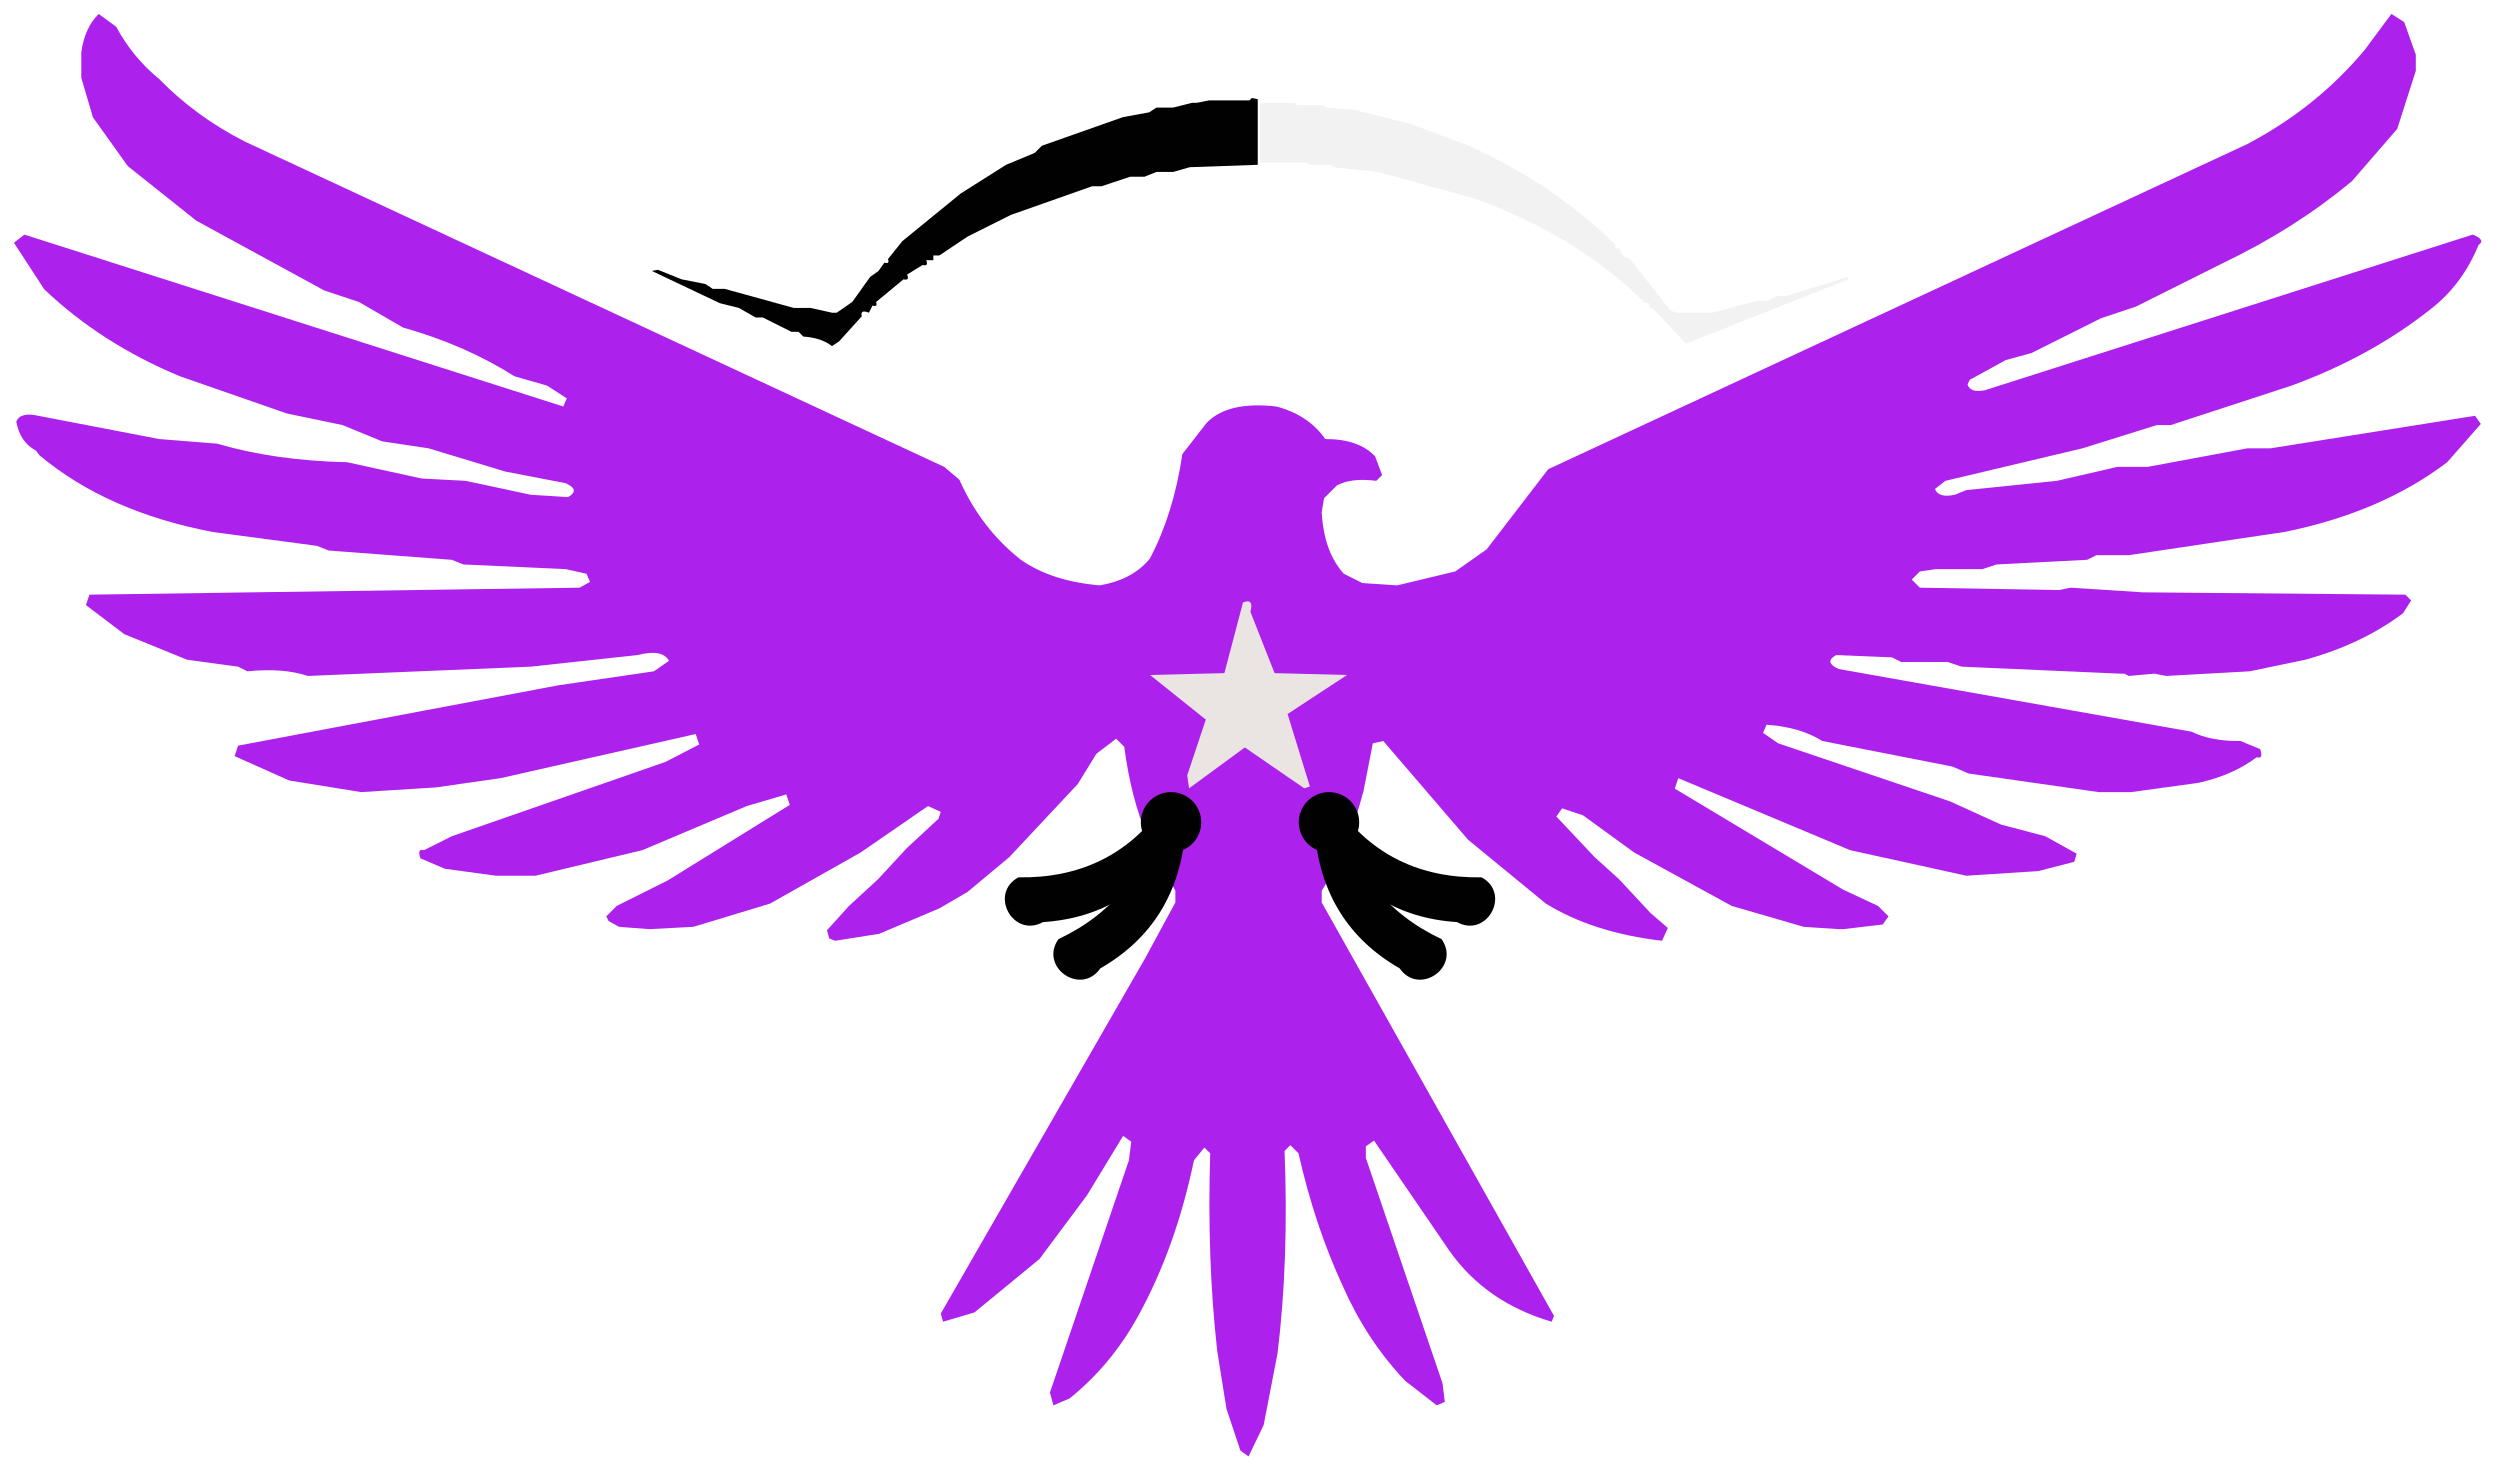
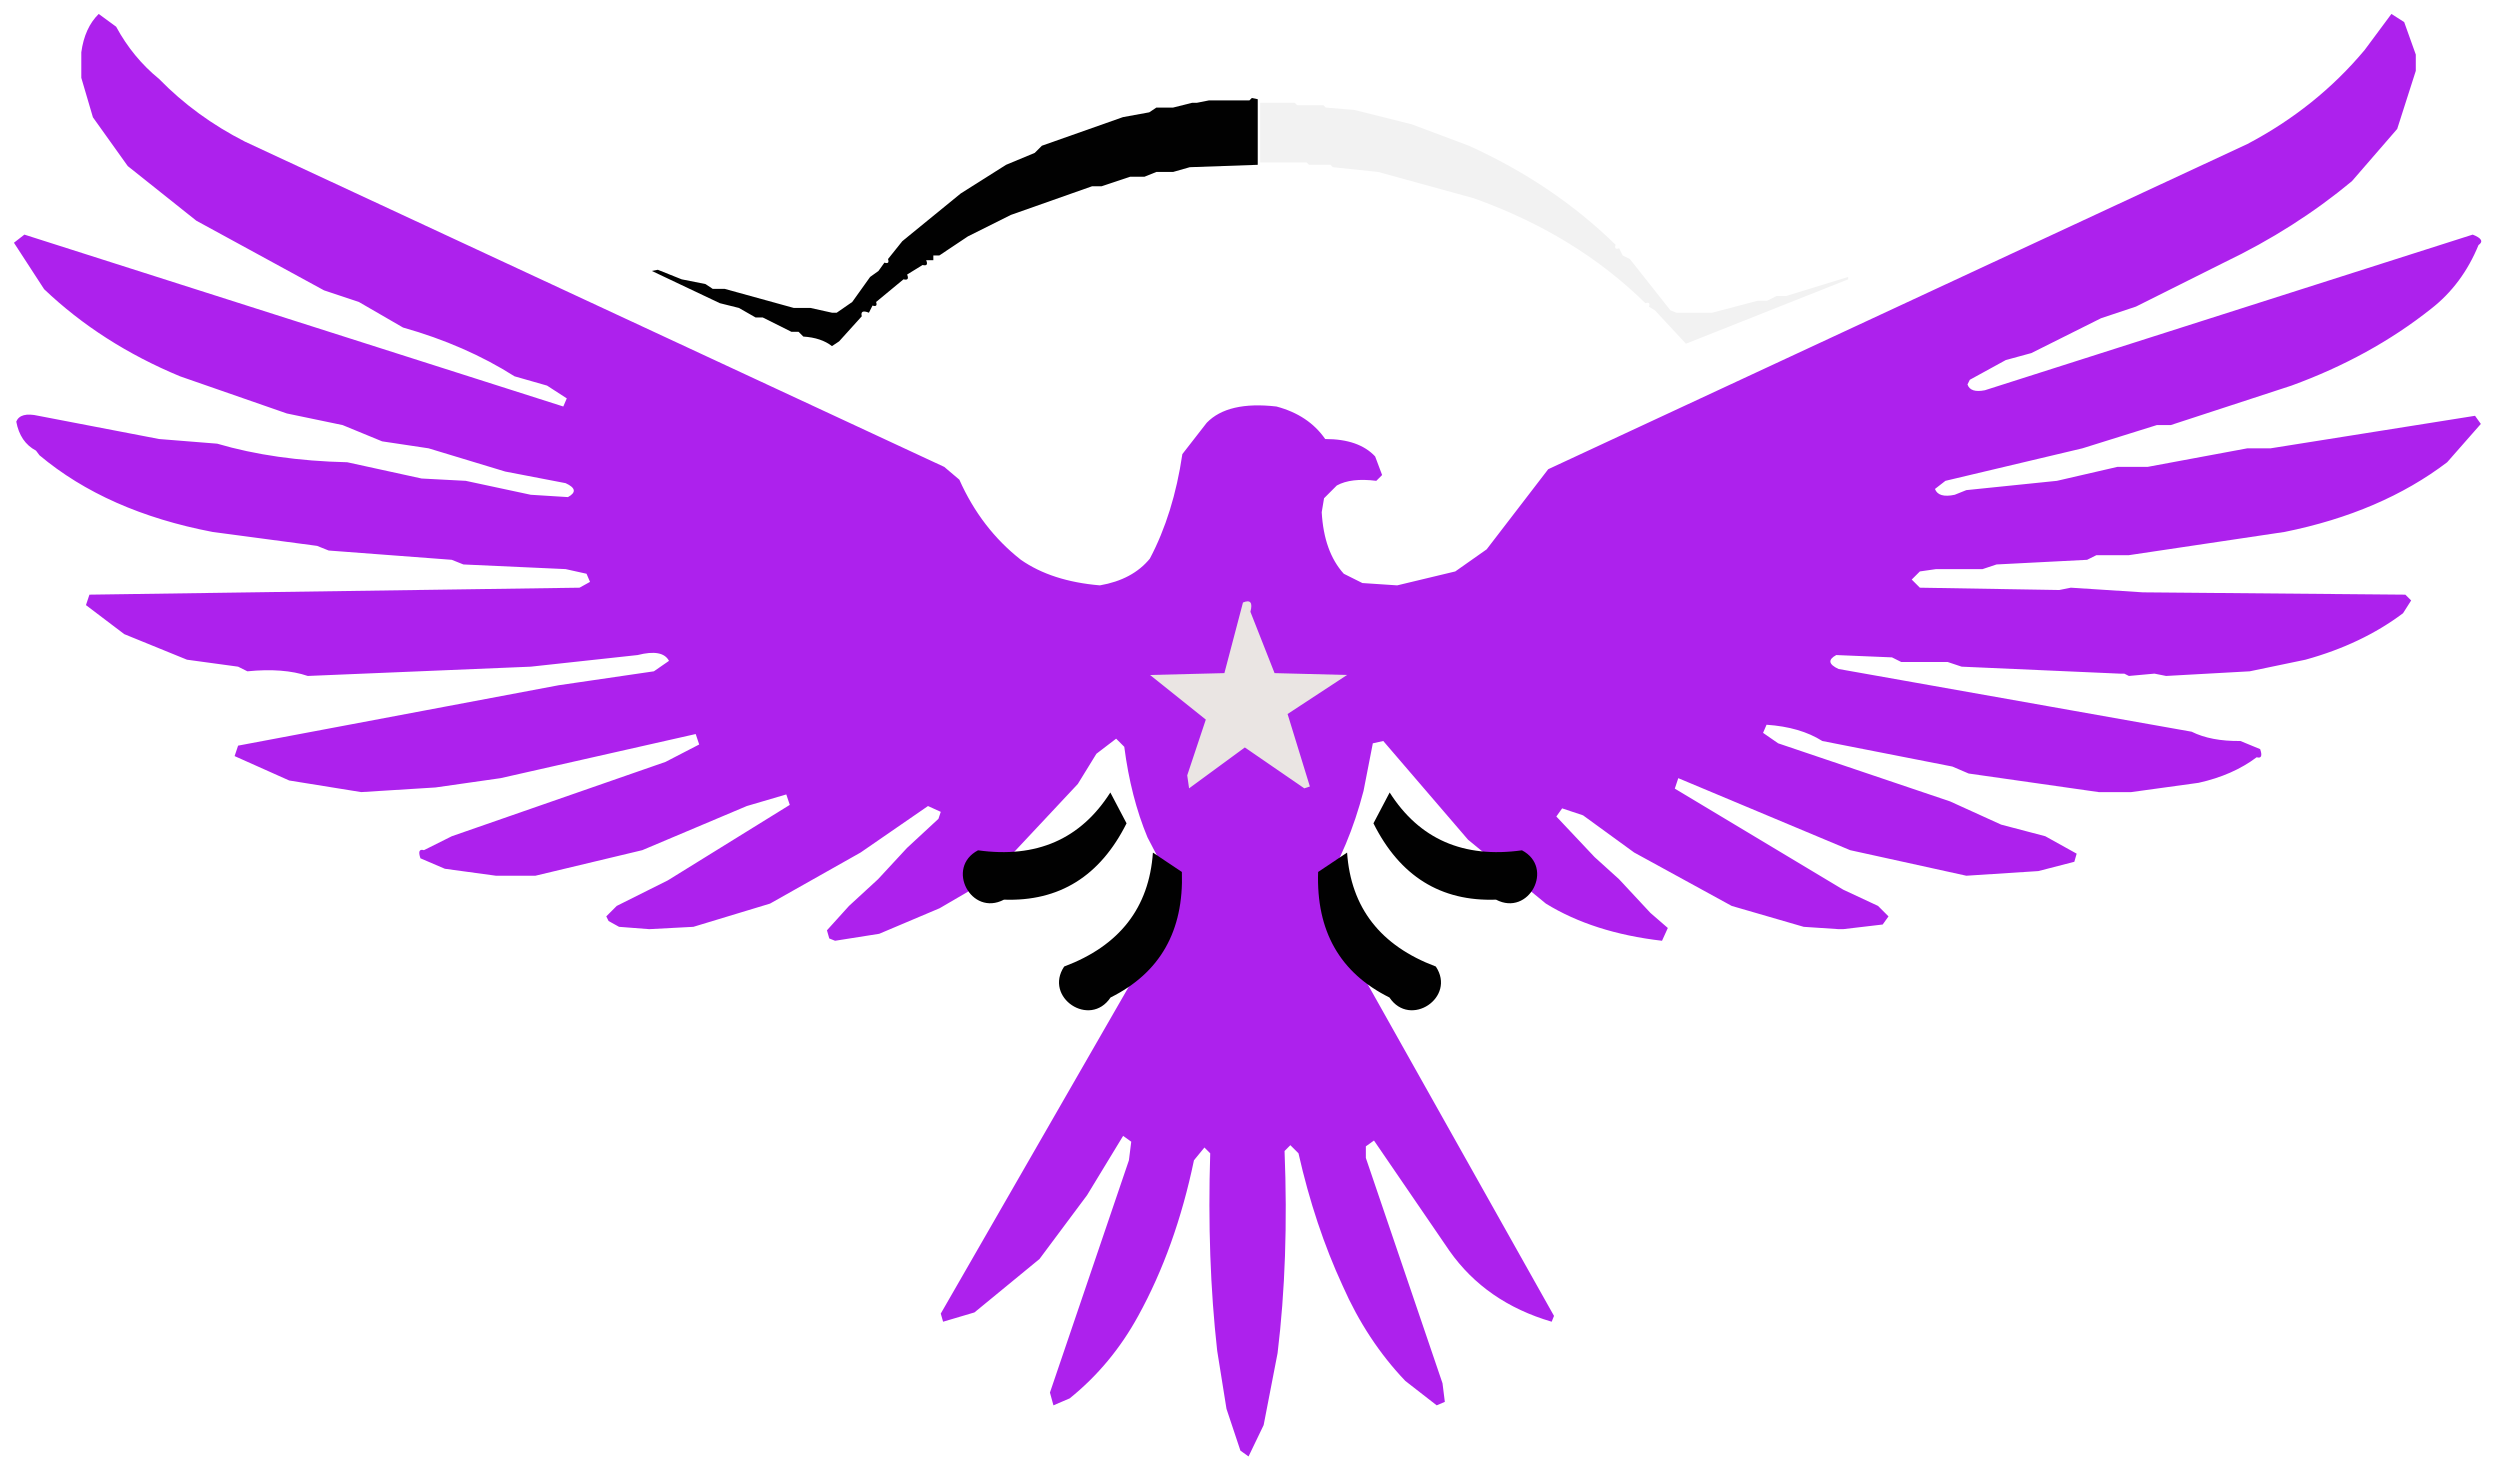
<svg xmlns="http://www.w3.org/2000/svg" viewBox="167 84 1076.25 633">
  <g fill="#AD21ED">
    <path d="M 209.5 90 L 217 95.5 Q 224.2 108.8 235.5 118 Q 251.3 134.2 272.5 145 L 573.5 285 L 580 290.5 Q 589.4 311.6 606.5 325 Q 619.75 334.25 640.5 336 Q 654.57 333.57 662 324.5 Q 672.21 305.21 676 279.5 L 686.5 266 Q 695.61 256.61 716.5 259 Q 730.33 262.67 737.5 273 Q 752.01 272.99 759 280.5 L 762 288.5 L 759.5 291 Q 748.63 289.62 742.5 293 L 737 298.5 L 736 304.5 Q 736.95 321.55 745.5 331 L 753.5 335 L 768.5 336 L 793.5 330 L 807 320.5 L 833.5 286 L 1134.5 146 Q 1164.29 130.29 1185 105.5 L 1196.5 90 L 1202 93.5 L 1207 107.5 L 1207 114.5 L 1199 139.5 L 1179.5 162 Q 1154.92 182.43 1124.5 197 L 1086.5 216 L 1071.5 221 L 1041.5 236 L 1030.5 239 L 1015 247.5 L 1014 249.5 Q 1015.25 253.25 1021.5 252 L 1231.5 185 Q 1237.25 187.25 1234 189.5 Q 1227.02 206.52 1213.5 217 Q 1187.57 237.57 1153.5 250 L 1101.5 267 L 1095.5 267 L 1063.5 277 L 1004.5 291 L 1000 294.5 Q 1001.5 298.5 1008.5 297 L 1013.5 295 L 1052.5 291 L 1078.5 285 L 1091.5 285 L 1134.5 277 L 1144.5 277 L 1232.5 263 L 1235 266.5 L 1220.5 283 Q 1192.1 304.6 1150.5 313 L 1083.5 323 L 1069.5 323 L 1065.5 325 L 1026.5 327 L 1020.5 329 L 1000.5 329 L 993.5 330 L 990 333.5 L 993.5 337 L 1053.5 338 L 1058.5 337 L 1089.5 339 L 1202.5 340 L 1205 342.5 L 1201.5 348 Q 1183.8 361.3 1159.5 368 L 1135.5 373 L 1099.5 375 L 1094.5 374 L 1083.5 375 L 1081.5 374 L 1079.5 374 L 1011.5 371 L 1005.5 369 L 985.5 369 L 981.5 367 L 957.5 366 Q 952 369 958.5 372 L 1110.5 399 Q 1118.84 403.16 1131.5 403 L 1140 406.5 Q 1141.5 410.88 1138.5 410 Q 1128.23 417.73 1113.5 421 L 1084.5 425 L 1070.5 425 L 1014.5 417 L 1007.5 414 L 951.5 403 Q 942.01 396.99 927.5 396 L 926 399.5 L 932.5 404 L 1006.5 429 L 1028.5 439 L 1047.5 444 L 1061 451.5 L 1060 455 L 1044.5 459 L 1013.5 461 L 963.5 450 L 889.5 419 L 888 423.5 L 960.5 467 L 975.5 474 L 980 478.5 L 977.5 482 L 960.5 484 L 958.5 484 L 943.5 483 L 912.5 474 L 870.5 451 L 848.5 435 L 839.5 432 L 837 435.5 L 853.5 453 L 864 462.5 L 877.5 477 L 885 483.5 L 882.5 489 Q 852.92 485.58 832.5 473 L 799 445.5 L 762.5 403 L 758 404 L 754 424.5 Q 747.71 448.71 736 467.5 L 736 472.5 L 836 650.5 L 835 653 Q 806.63 644.69 791 622.5 L 758.5 575 L 755 577.5 L 755 582.5 L 788 679.5 L 789 687.5 L 785.5 689 L 772 678.5 Q 755.4 661.1 745 637.5 Q 733 611.5 726 580.5 L 722.5 577 L 720 579.5 Q 721.87 626.38 717 666.5 L 711 697.5 L 704.5 711 L 701 708.5 L 695 690.5 L 691 665.5 Q 686.57 625.93 688 580.5 L 685.5 578 L 681 583.5 Q 673.16 621.16 657 650.5 Q 645.5 671.5 627.5 686 L 620.5 689 L 619 683.5 L 653 583.5 L 654 575.5 L 650.5 573 L 635 598.5 L 614.5 626 L 586.5 649 L 573 653 L 572 649.5 L 660 496.5 L 673 472.5 L 673 467.5 L 661 444.5 Q 653.8 427.21 651 405.5 L 647.5 402 L 639 408.5 L 631 421.5 L 601.5 453 L 583.5 468 L 571.5 475 L 545.5 486 L 526.5 489 L 524 488 L 523 484.5 L 532.5 474 L 545 462.5 L 557.5 449 L 571 436.5 L 572 433.5 L 566.5 431 L 537.5 451 L 498.5 473 L 465.5 483 L 446.5 484 L 433.5 483 L 429 480.5 L 428 478.5 L 432.5 474 L 454.5 463 L 507 430.5 L 505.5 426 L 488.5 431 L 443.5 450 L 397.5 461 L 380.5 461 L 358.5 458 L 348 453.5 Q 346.5 449.12 349.5 450 L 361.5 444 L 453.5 412 L 468 404.5 L 466.5 400 L 382.5 419 L 354.5 423 L 322.5 425 L 291.5 420 L 268 409.5 L 269.5 405 L 407.5 379 L 448.5 373 L 455 368.5 Q 452.25 363.25 441.5 366 L 395.5 371 L 299.5 375 Q 289.05 371.45 273.5 373 L 269.5 371 L 247.5 368 L 220.5 357 L 204 344.5 L 205.5 340 L 416.5 337 L 421 334.5 L 419.5 331 L 410.5 329 L 366.5 327 L 361.5 325 L 308.5 321 L 303.5 319 L 258.5 313 Q 212.98 304.29 184 280 L 182.5 278 Q 175.63 274.38 174 265.5 Q 175.75 261.25 183.5 263 L 235.5 273 L 260.5 275 Q 285.22 282.28 316.5 283 L 348.5 290 L 367.5 291 L 395.5 297 L 411.5 298 Q 417 295 410.5 292 L 384.5 287 L 351.5 277 L 331.5 274 L 314.5 267 L 290.5 262 L 244.5 246 Q 210.59 231.91 186 208.5 L 173 188.5 L 177.5 185 L 409.5 259 L 411 255.5 L 402.5 250 L 388.5 246 Q 367.4 232.6 340.5 225 L 321.5 214 L 306.5 209 L 251.5 179 L 222 155.5 L 207 134.5 L 202 117.5 L 202 106.5 Q 203.44 95.94 209.5 90 Z M 703 358 L 698 377 L 678 378 L 693 390 L 688 405 L 689 408 L 704 397 L 720 408 L 721 408 L 715 388 L 731 378 L 712 377 L 705 361 Q 706 357 703 358 Z " />
    <path d="M 703 358 Q 706 356.75 705 360.5 L 711.5 377 L 731 377.5 L 715 388 L 721 407.5 L 719.5 408 L 703.5 397 L 688.5 408 L 688 404.5 L 693 389.5 L 678 377.5 L 698 377 L 703 358 Z " />
  </g>
  <g fill="#EAE5E3">
    <path d="M 702.1 343.38 Q 706.9 341.38 705.3 347.38 L 715.7 373.78 L 746.9 374.58 L 721.3 391.38 L 730.9 422.58 L 728.5 423.38 L 702.9 405.78 L 678.9 423.38 L 678.1 417.78 L 686.1 393.78 L 662.1 374.58 L 694.1 373.78 L 702.1 343.38 Z " />
  </g>
  <g fill="#010101">
    <path d="M 705.9 126.2 L 708.46 126.71 L 708.46 154.95 L 679.2 155.98 L 672.01 158.03 L 664.82 158.03 L 659.68 160.09 L 653.52 160.09 L 641.2 164.2 L 637.09 164.2 L 602.18 176.52 L 583.69 185.76 L 571.37 193.98 L 568.8 193.98 L 568.8 196.03 L 565.72 196.03 Q 566.88 198.77 564.18 198.08 L 557.51 202.19 Q 558.67 204.93 555.96 204.25 L 544.16 214 Q 544.93 216.31 542.62 215.54 L 541.07 218.62 Q 537.22 217.08 537.99 220.16 L 528.24 230.95 L 525.16 233 Q 520.56 229.39 512.83 228.89 L 510.78 226.84 L 507.7 226.84 L 495.38 220.68 L 492.3 220.68 L 485.11 216.57 L 476.89 214.52 L 447.63 200.65 L 450.19 200.14 L 460.46 204.25 L 470.73 206.3 L 473.81 208.35 L 478.95 208.35 L 508.73 216.57 L 515.92 216.57 L 525.16 218.62 L 527.21 218.62 L 533.89 214 L 541.59 203.22 L 545.18 200.65 L 547.75 197.06 Q 550.06 197.83 549.29 195.52 L 555.45 187.82 L 580.61 167.28 L 600.12 154.95 L 612.45 149.82 L 615.53 146.74 L 650.44 134.42 L 661.74 132.36 L 664.82 130.31 L 672.01 130.31 L 680.22 128.25 L 682.28 128.25 L 687.41 127.23 L 704.87 127.23 L 705.9 126.2 Z " />
  </g>
  <g fill="#F2F2F2">
    <path d="M 709.49 128.25 L 724.38 128.25 L 725.41 129.28 L 736.7 129.28 L 737.73 130.31 L 750.05 131.33 L 774.7 137.5 L 799.34 146.74 Q 835.75 163.22 862.5 189.36 Q 861.73 191.67 864.04 190.9 L 865.58 193.98 L 868.66 195.52 L 886.12 217.6 L 888.69 218.62 L 904.09 218.62 L 923.6 213.49 L 927.71 213.49 L 931.82 211.43 L 935.93 211.43 L 962.63 203.22 L 962.63 204.25 L 892.79 231.97 L 879.44 217.6 L 876.88 216.06 Q 877.65 213.75 875.34 214.52 Q 845.31 184.98 801.4 169.33 L 760.32 158.03 L 740.81 155.98 L 739.78 154.95 L 730.54 154.95 L 729.51 153.93 L 709.49 153.93 L 709.49 128.25 Z " />
  </g>
  <g fill="#010101">
-     <path d="M 726.13 438 C 726.13 430.82 731.95 425 739.13 425 C 746.3 425 752.13 430.82 752.13 438 C 752.13 445.18 746.3 451 739.13 451 C 731.95 451 726.13 445.18 726.13 438 Z" />
-     <path d="M 735.5 444.57 Q 756.17 478.52 794.23 480.96 C 807.07 488.05 817.7 468.78 804.85 461.7 Q 765.11 462.33 742.75 431.43 Z" />
-     <path d="M 732.97 442.29 Q 736.5 481.89 769.56 500.89 C 777.95 512.92 796 500.34 787.61 488.31 Q 751.68 471.31 745.28 433.71 Z" />
-     <path d="M 658.13 438 C 658.13 430.82 663.95 425 671.13 425 C 678.3 425 684.13 430.82 684.13 438 C 684.13 445.18 678.3 451 671.13 451 C 663.95 451 658.13 445.18 658.13 438 Z" />
-     <path d="M 674.75 444.57 Q 654.08 478.52 616.02 480.96 C 603.18 488.05 592.55 468.78 605.4 461.7 Q 645.14 462.33 667.5 431.43 Z" />
-     <path d="M 677.28 442.29 Q 673.75 481.89 640.69 500.89 C 632.3 512.92 614.25 500.34 622.64 488.31 Q 658.57 471.31 664.97 433.71 Z" />
+     <path d="M 758.27 438.44 Q 775.34 472.57 811.04 471.3 C 825.2 478.75 836.37 457.51 822.21 450.06 Q 784.42 455.31 765.25 425.17 Z" />
+     <path d="M 734.45 459.38 Q 733.18 497.51 765.16 513.42 C 774.05 526.73 794.01 513.39 785.12 500.09 Q 749.39 486.68 746.92 451.04 Z" />
+     <path d="M 651.98 438.44 Q 634.91 472.57 599.21 471.3 C 585.05 478.75 573.88 457.51 588.04 450.06 Q 625.83 455.31 645 425.17 Z" />
+     <path d="M 675.8 459.38 Q 677.07 497.51 645.09 513.42 C 636.2 526.73 616.24 513.39 625.13 500.09 Q 660.86 486.68 663.33 451.04 Z" />
  </g>
</svg>
